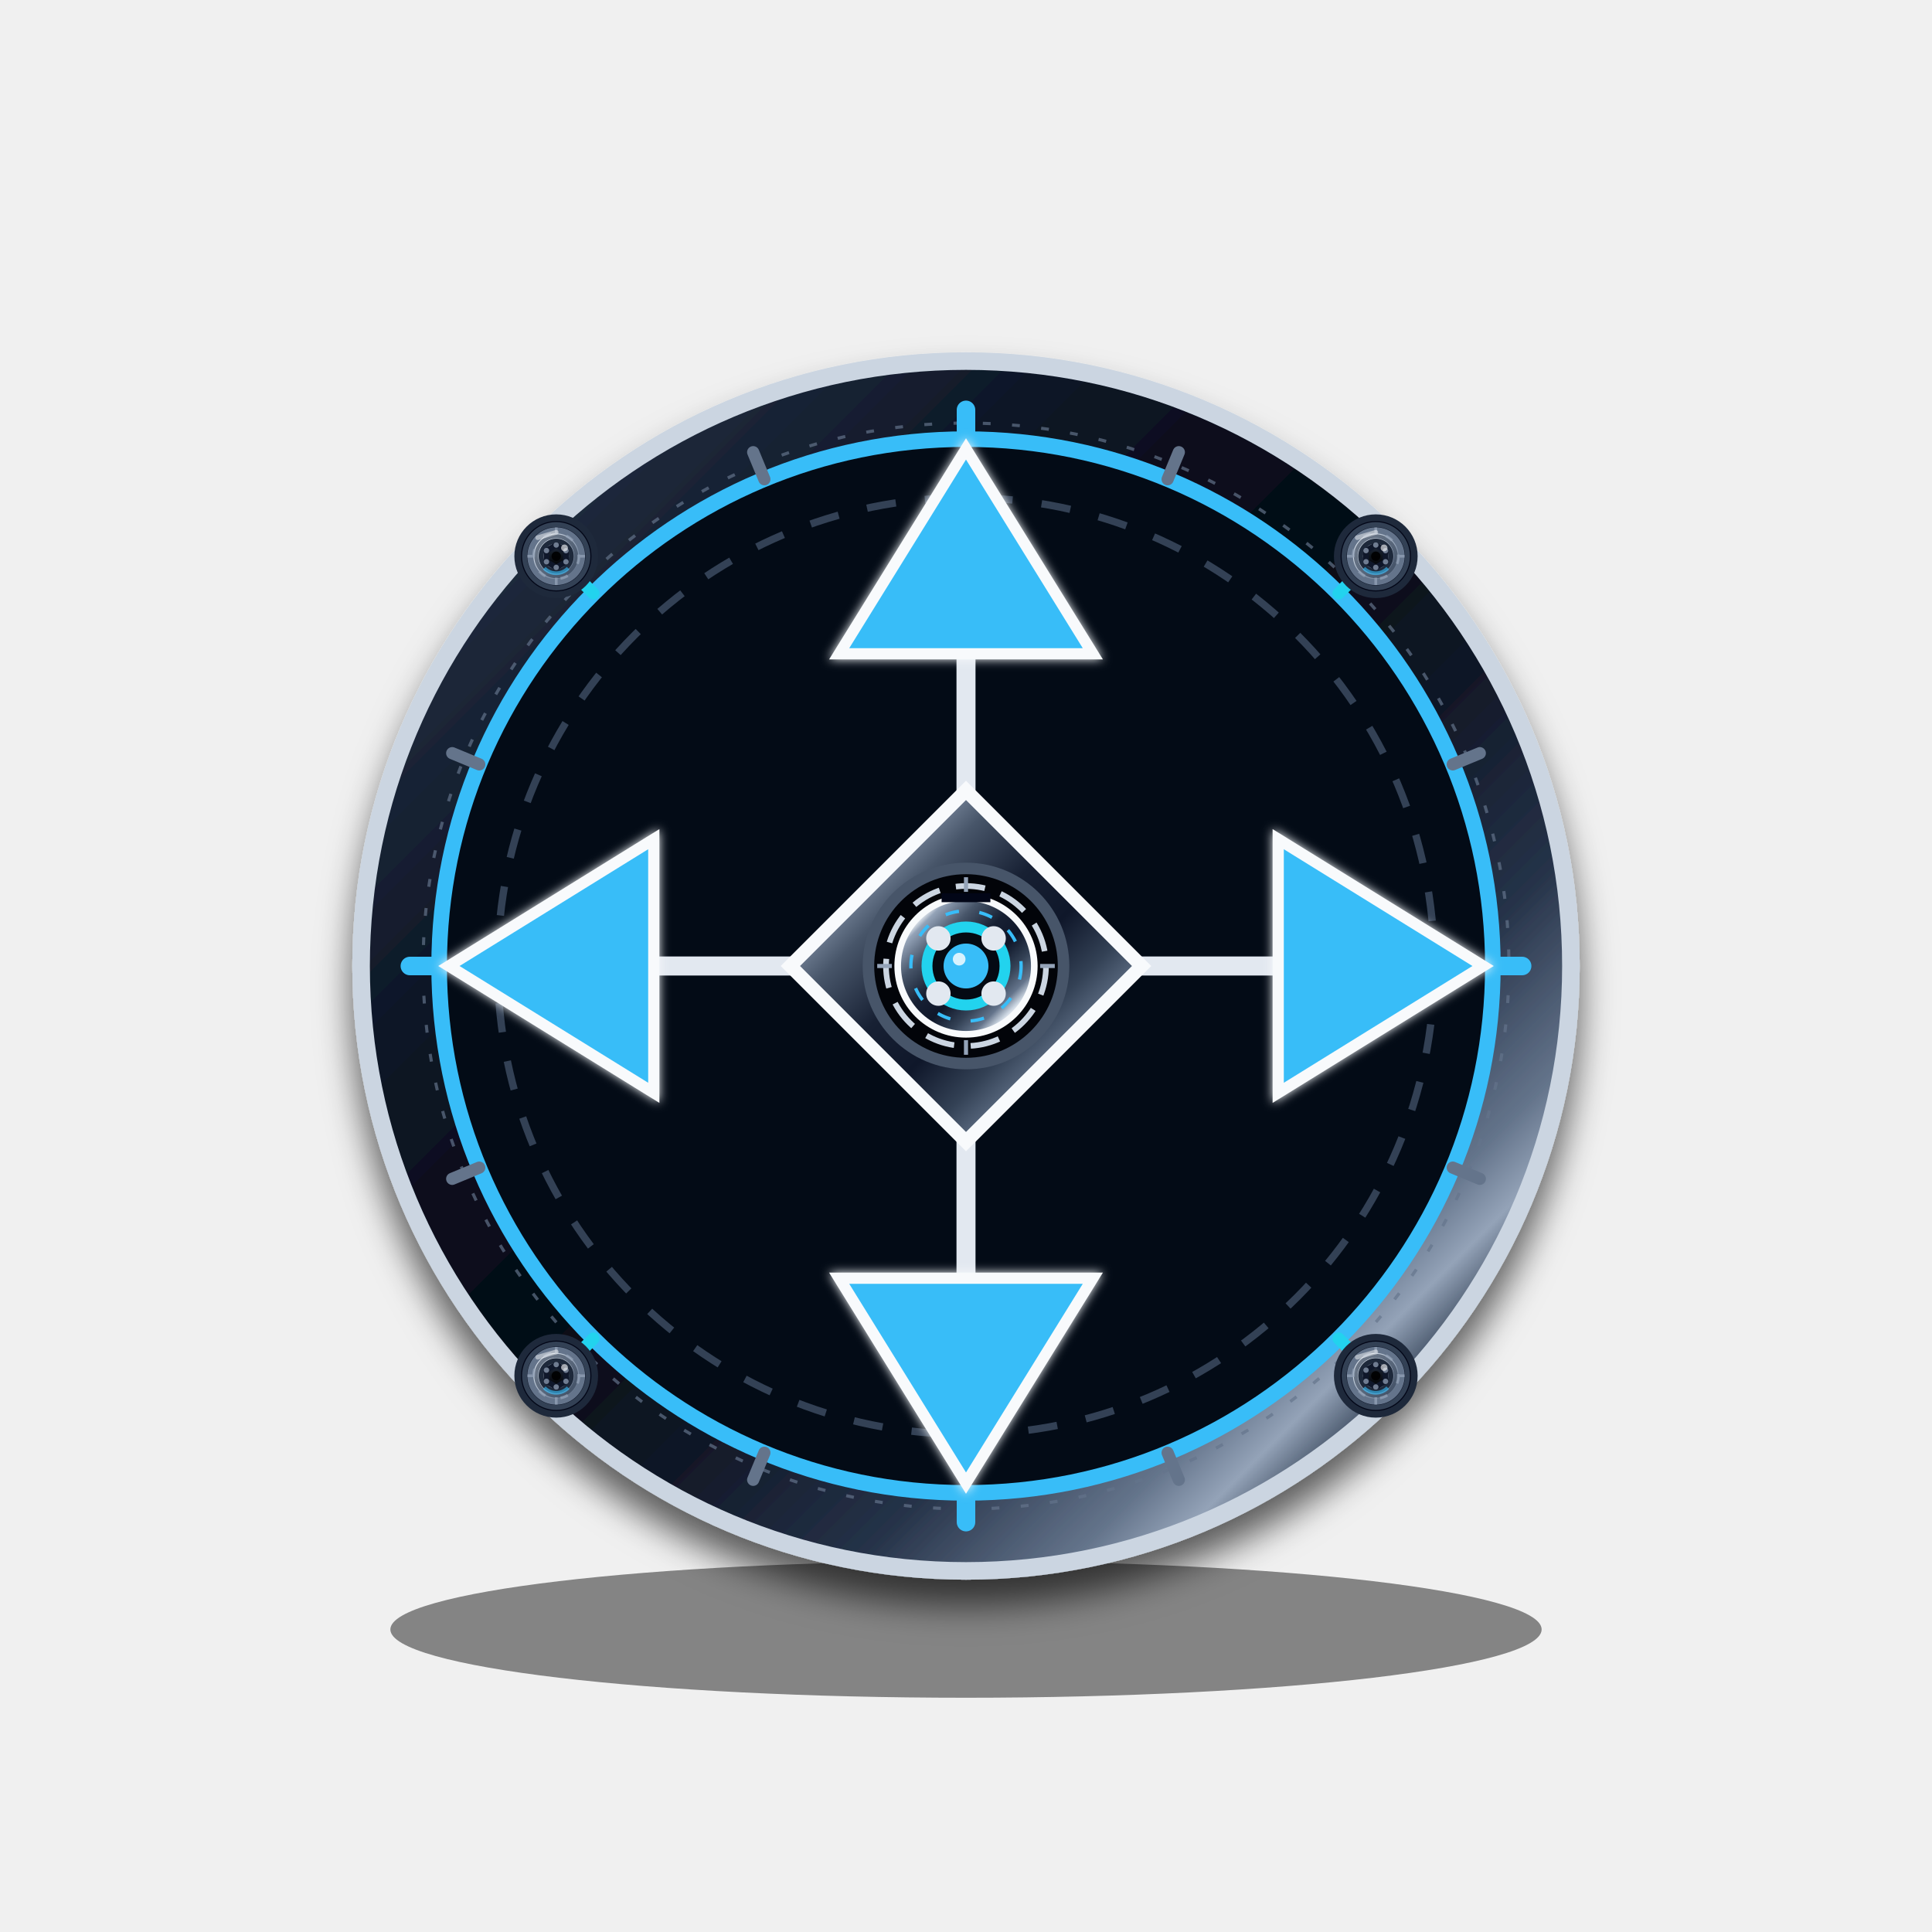
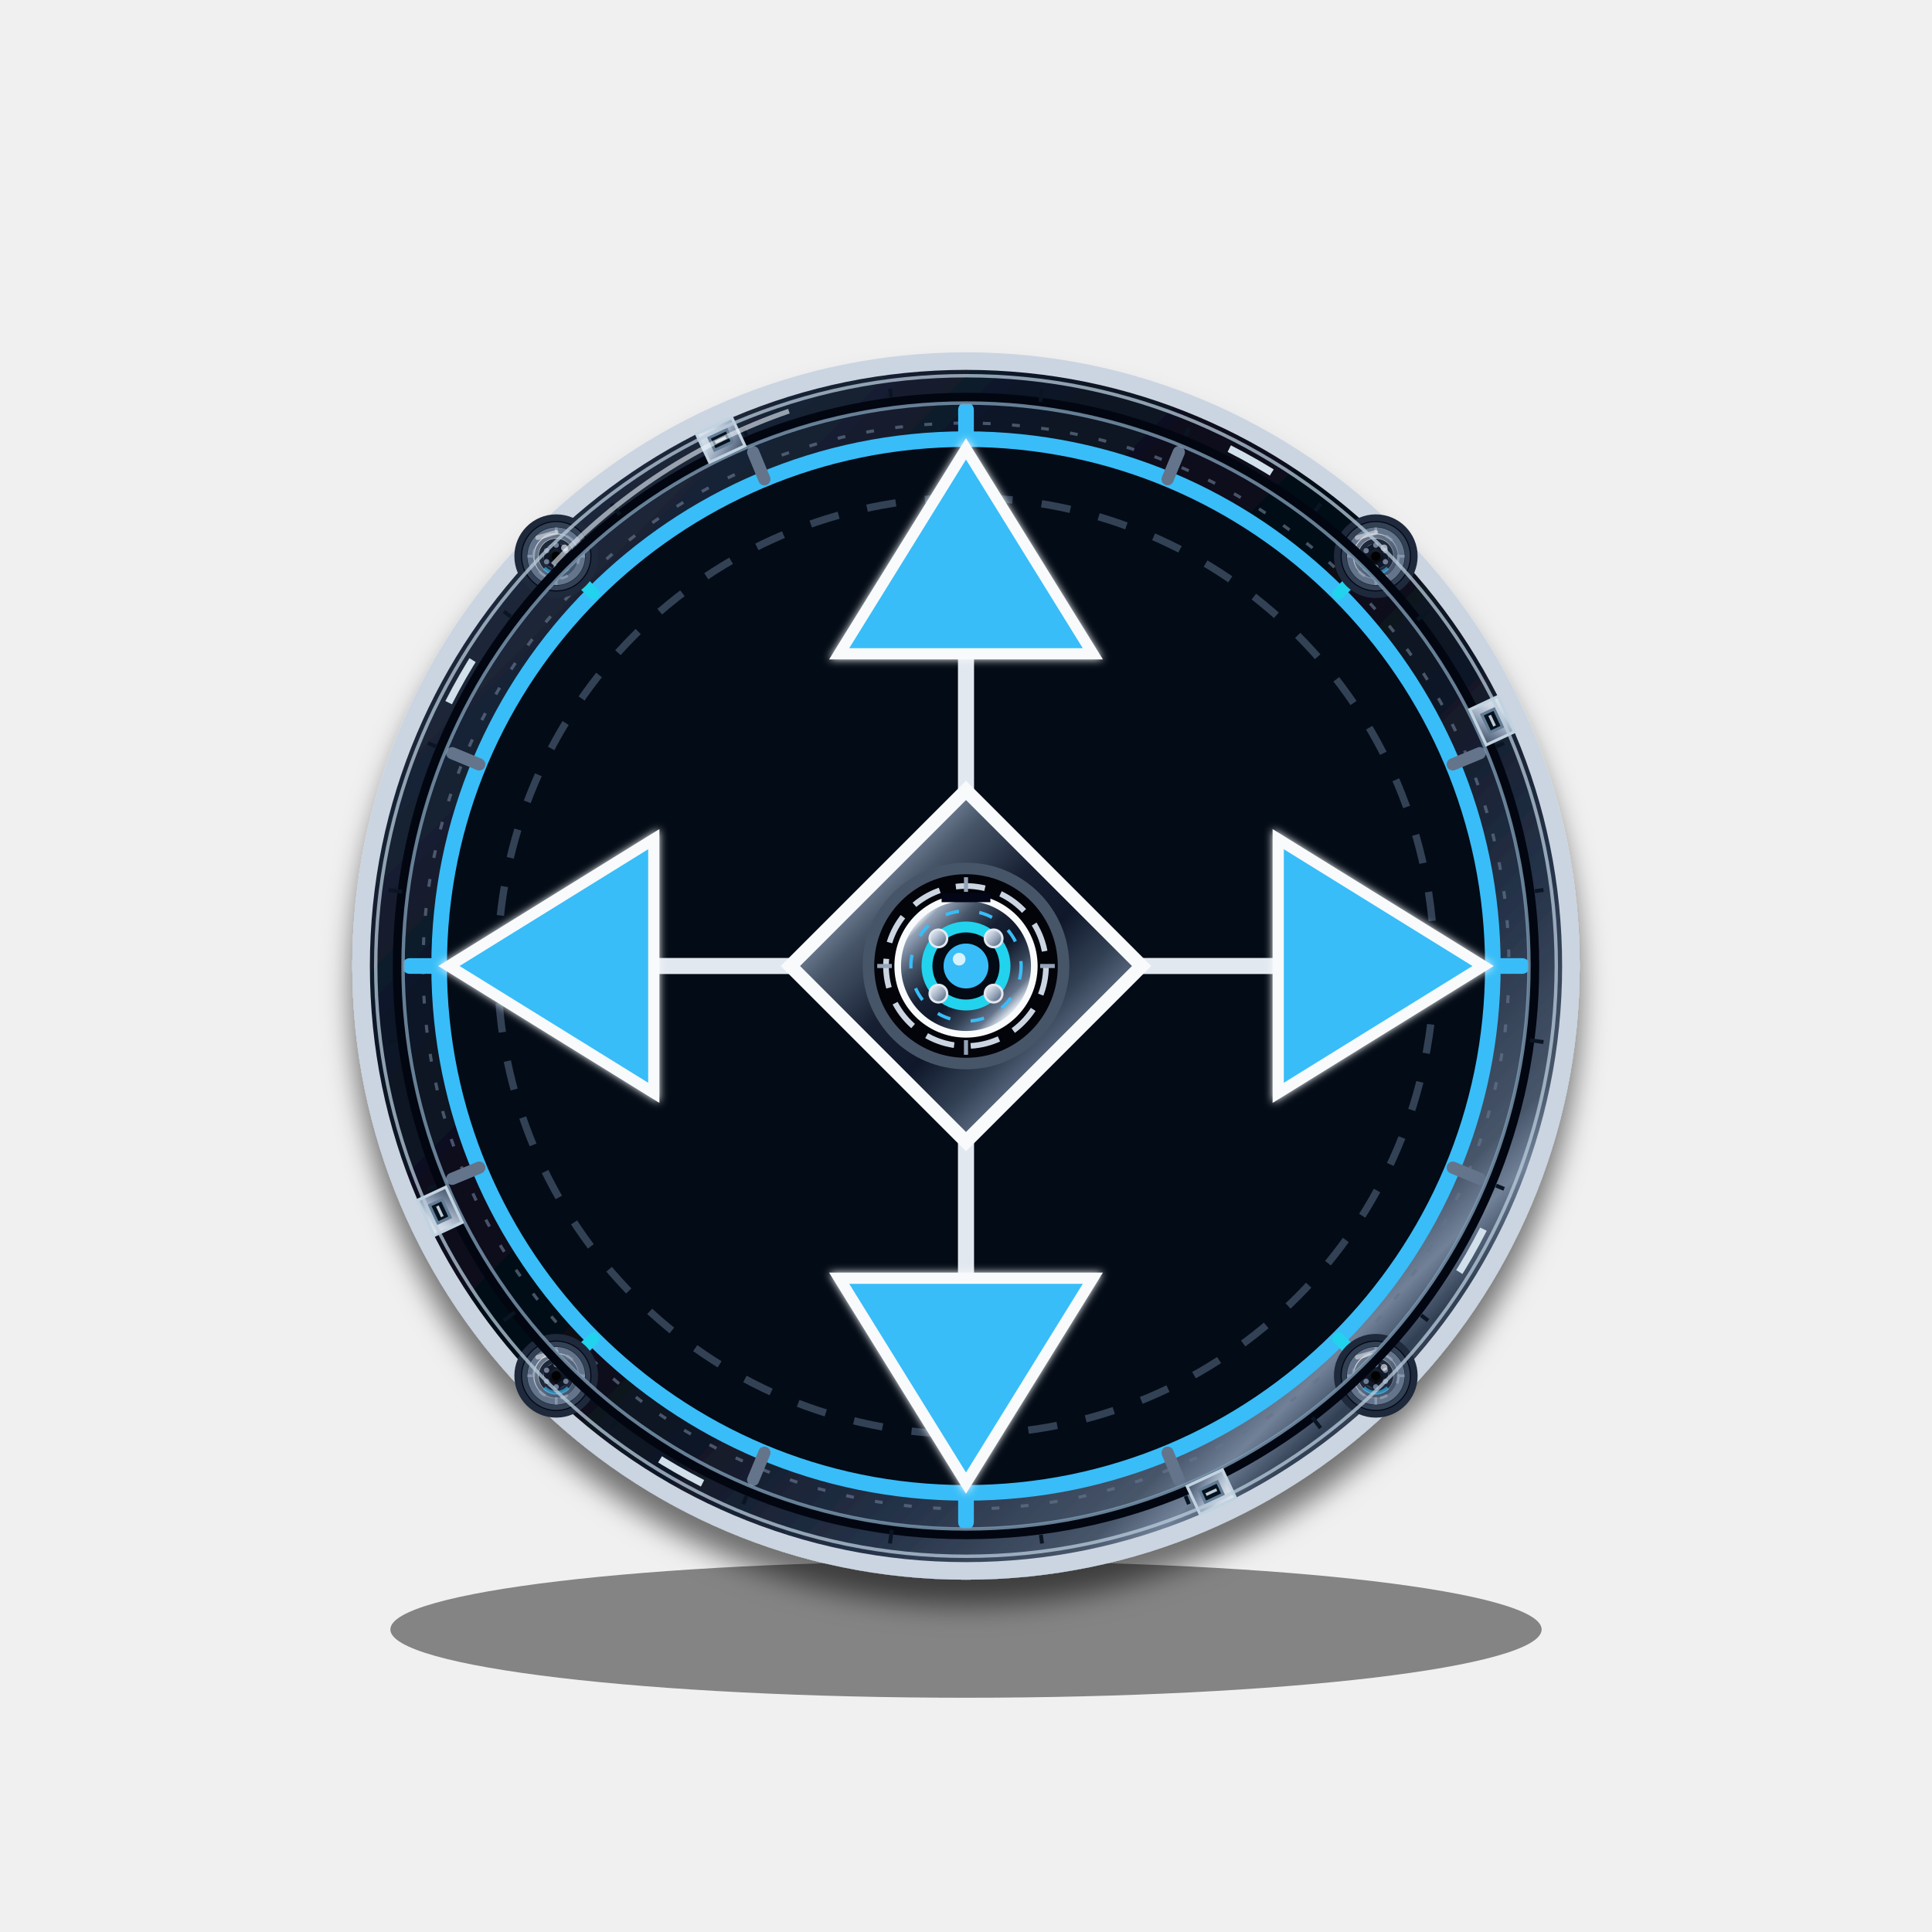
- <svg xmlns="http://www.w3.org/2000/svg" width="200" height="200" viewBox="0 0 200 200" role="img" aria-label="Desplazar vista" data-icon="pan" data-semantic="camera pan tactile-control" data-line-treatment="refined" data-component-refinement="precision-components-v13" data-material-finish="micro-etched-v13" data-mounting-grammar="equipment-mounted-controls-independent" data-screw-style="layered-hex-socket" shape-rendering="geometricPrecision">
+ <svg xmlns="http://www.w3.org/2000/svg" width="200" height="200" viewBox="0 0 200 200" role="img" aria-label="Desplazar vista" data-icon="pan" data-semantic="camera pan tactile-control" data-line-treatment="refined" data-component-refinement="precision-components-v15" data-material-finish="micro-etched-v15" data-mounting-grammar="equipment-mounted-controls-independent" data-screw-style="layered-hex-socket" shape-rendering="geometricPrecision">
  <style>.alive{transform-box:fill-box;transform-origin:center;animation:pan-alive 4.8s ease-in-out infinite}.pulse{animation:pan-pulse 2.1s ease-in-out infinite}.blink{animation:pan-blink 2.7s ease-in-out infinite}.orbit,.mechanical{transform-box:fill-box;transform-origin:center;animation:pan-orbit 14s linear infinite}.mechanical{animation-duration:18s}.orbit.reverse{animation-direction:reverse}.flow{animation:pan-flow 3s linear infinite}.scan{animation:pan-scan 3.8s ease-in-out infinite}.breath{transform-box:fill-box;transform-origin:center;animation:pan-breath 4.2s ease-in-out infinite}@keyframes pan-alive{50%{transform:translateY(-1px)}}@keyframes pan-pulse{50%{opacity:.38}}@keyframes pan-blink{50%{opacity:.58}}@keyframes pan-orbit{to{transform:rotate(360deg)}}@keyframes pan-flow{to{stroke-dashoffset:-39}}@keyframes pan-scan{0%,100%{transform:translateY(-15px);opacity:.25}50%{transform:translateY(15px);opacity:1}}@keyframes pan-breath{50%{transform:scale(1.018)}}@media(prefers-reduced-motion:reduce){.alive,.pulse,.blink,.orbit,.mechanical,.flow,.scan,.breath{animation:none}}</style>
  <defs>
    <linearGradient id="metal" x1="0" y1="0" x2="1" y2="1">
      <stop stop-color="#0b1220" />
      <stop offset=".055" stop-color="#334155" />
      <stop offset=".095" stop-color="#94a3b8" />
      <stop offset=".125" stop-color="#e2e8f0" />
      <stop offset=".15" stop-color="#f8fafc" />
      <stop offset=".19" stop-color="#94a3b8" />
      <stop offset=".31" stop-color="#475569" />
      <stop offset=".45" stop-color="#172033" />
      <stop offset=".57" stop-color="#0f172a" />
      <stop offset=".68" stop-color="#334155" />
      <stop offset=".77" stop-color="#64748b" />
      <stop offset=".825" stop-color="#cbd5e1" />
      <stop offset=".85" stop-color="#f8fafc" />
      <stop offset=".89" stop-color="#64748b" />
      <stop offset=".955" stop-color="#1e293b" />
      <stop offset="1" stop-color="#080d18" />
    </linearGradient>
    <linearGradient id="dark-metal" x1="0" y1="0" x2="1" y2="1">
      <stop stop-color="#64748b" />
      <stop offset=".04" stop-color="#a8b5c7" />
      <stop offset=".07" stop-color="#475569" />
      <stop offset=".15" stop-color="#1e293b" />
      <stop offset=".31" stop-color="#0b1424" />
      <stop offset=".47" stop-color="#050b16" />
      <stop offset=".59" stop-color="#111827" />
      <stop offset=".7" stop-color="#253248" />
-       <stop offset=".79" stop-color="#64748b" />
-       <stop offset=".825" stop-color="#94a3b8" />
-       <stop offset=".86" stop-color="#334155" />
+       <stop offset=".79" stop-color="#475569" />
+       <stop offset=".815" stop-color="#718198" />
+       <stop offset=".84" stop-color="#334155" />
      <stop offset=".92" stop-color="#111827" />
      <stop offset="1" stop-color="#020617" />
    </linearGradient>
    <linearGradient id="screw-metal" x1="0" y1="0" x2="1" y2="1">
      <stop stop-color="#e2e8f0" />
      <stop offset=".28" stop-color="#cbd5e1" />
      <stop offset=".58" stop-color="#94a3b8" />
      <stop offset=".82" stop-color="#64748b" />
      <stop offset="1" stop-color="#475569" />
    </linearGradient>
    <linearGradient id="screw-socket" x1="0" y1="0" x2="0" y2="1">
      <stop stop-color="#1e293b" />
      <stop offset="1" stop-color="#000" />
    </linearGradient>
    <linearGradient id="accent" x1="0" y1="0" x2="1" y2="1">
      <stop stop-color="#38bdf8" />
      <stop offset=".56" stop-color="#22d3ee" />
      <stop offset="1" stop-color="#f8fafc" />
    </linearGradient>
    <radialGradient id="glass">
      <stop stop-color="#f8fafc" stop-opacity=".18" />
      <stop offset=".12" stop-color="#38bdf8" stop-opacity=".32" />
      <stop offset=".46" stop-color="#101827" />
      <stop offset=".78" stop-color="#07101d" />
      <stop offset="1" stop-color="#020409" />
    </radialGradient>
    <filter id="shadow" x="-45%" y="-45%" width="190%" height="200%">
-       <feDropShadow dx="0" dy="2.6" stdDeviation="1.8" flood-color="#000" flood-opacity=".62" />
+       <feDropShadow dx="0" dy="2.6" stdDeviation="1.45" flood-color="#000" flood-opacity=".54" />
    </filter>
    <filter id="soft-glow" x="-70%" y="-70%" width="240%" height="240%">
-       <feGaussianBlur stdDeviation=".52" result="blur" />
+       <feGaussianBlur stdDeviation=".42" result="blur" />
      <feMerge>
        <feMergeNode in="blur" />
        <feMergeNode in="SourceGraphic" />
      </feMerge>
    </filter>
  </defs>
-   <g data-detail-scale="navigation-readable" data-detail-pass="precision-finish-v13" data-symbol="camera pan tactile-control" transform="translate(100 100) scale(1.01) translate(-100 -100)">
+   <g data-detail-scale="navigation-readable" data-detail-pass="precision-finish-v15" data-symbol="camera pan tactile-control" transform="translate(100 100) scale(1.01) translate(-100 -100)">
    <g class="alive" data-motion="semantic-micro-motion">
      <g data-detail="micro-surface-finish">
        <g data-control-symbol="four-way-pan">
          <ellipse cx="100" cy="168" rx="59" ry="7" fill="#000" opacity=".45" />
          <circle cx="100" cy="100" r="62" fill="url(#dark-metal)" stroke="#cbd5e1" stroke-width="1.8" filter="url(#shadow)" />
          <circle cx="100" cy="100" r="54" fill="#030b16" stroke="#38bdf8" stroke-width="1.6" />
          <circle cx="100" cy="100" r="48" fill="none" stroke="#334155" stroke-width=".75" stroke-dasharray="3 3" />
          <g data-detail="calibration-ring">
            <circle cx="100" cy="100" r="55.65" fill="none" stroke="#64748b" stroke-width=".32" stroke-dasharray=".8 2.2" opacity=".68" />
-             <path d="M100 43v3" transform="rotate(0 100 100)" stroke="#38bdf8" stroke-width="1.9" stroke-linecap="round" />
+             <path d="M100 43v3" transform="rotate(0 100 100)" stroke="#38bdf8" stroke-width="1.61" stroke-linecap="round" />
            <path d="M100 43v3" transform="rotate(22.5 100 100)" stroke="#64748b" stroke-width="1.25" stroke-linecap="round" />
            <path d="M100 43v3" transform="rotate(45 100 100)" stroke="#22d3ee" stroke-width="1.25" stroke-linecap="round" />
            <path d="M100 43v3" transform="rotate(67.5 100 100)" stroke="#64748b" stroke-width="1.25" stroke-linecap="round" />
-             <path d="M100 43v3" transform="rotate(90 100 100)" stroke="#38bdf8" stroke-width="1.9" stroke-linecap="round" />
+             <path d="M100 43v3" transform="rotate(90 100 100)" stroke="#38bdf8" stroke-width="1.61" stroke-linecap="round" />
            <path d="M100 43v3" transform="rotate(112.5 100 100)" stroke="#64748b" stroke-width="1.25" stroke-linecap="round" />
            <path d="M100 43v3" transform="rotate(135 100 100)" stroke="#22d3ee" stroke-width="1.25" stroke-linecap="round" />
            <path d="M100 43v3" transform="rotate(157.5 100 100)" stroke="#64748b" stroke-width="1.25" stroke-linecap="round" />
-             <path d="M100 43v3" transform="rotate(180 100 100)" stroke="#38bdf8" stroke-width="1.9" stroke-linecap="round" />
+             <path d="M100 43v3" transform="rotate(180 100 100)" stroke="#38bdf8" stroke-width="1.61" stroke-linecap="round" />
            <path d="M100 43v3" transform="rotate(202.5 100 100)" stroke="#64748b" stroke-width="1.25" stroke-linecap="round" />
            <path d="M100 43v3" transform="rotate(225 100 100)" stroke="#22d3ee" stroke-width="1.25" stroke-linecap="round" />
            <path d="M100 43v3" transform="rotate(247.5 100 100)" stroke="#64748b" stroke-width="1.25" stroke-linecap="round" />
-             <path d="M100 43v3" transform="rotate(270 100 100)" stroke="#38bdf8" stroke-width="1.9" stroke-linecap="round" />
+             <path d="M100 43v3" transform="rotate(270 100 100)" stroke="#38bdf8" stroke-width="1.61" stroke-linecap="round" />
            <path d="M100 43v3" transform="rotate(292.5 100 100)" stroke="#64748b" stroke-width="1.25" stroke-linecap="round" />
            <path d="M100 43v3" transform="rotate(315 100 100)" stroke="#22d3ee" stroke-width="1.25" stroke-linecap="round" />
            <path d="M100 43v3" transform="rotate(337.5 100 100)" stroke="#64748b" stroke-width="1.25" stroke-linecap="round" />
          </g>
-           <path d="M100 63v74M63 100h74" stroke="#e2e8f0" stroke-width="1.95" stroke-linecap="round" />
+           <path d="M100 63v74M63 100h74" stroke="#e2e8f0" stroke-width="1.65" stroke-linecap="round" />
          <path d="M100 47 87 68h26ZM100 153l-13-21h26ZM47 100l21-13v26Zm106 0-21-13v26Z" fill="#38bdf8" stroke="#f8fafc" stroke-width="1.15" filter="url(#soft-glow)" />
          <path d="m100 82 18 18-18 18-18-18Z" fill="url(#metal)" stroke="#f8fafc" stroke-width="1.4" />
          <g data-detail="keyed-interface-socket">
            <circle cx="100" cy="100" r="10" fill="#020409" stroke="#475569" stroke-width="1.18" />
            <circle cx="100" cy="100" r="8.2" fill="none" stroke="#cbd5e1" stroke-width=".58" stroke-dasharray="3 1.7" />
            <g data-detail="interface-lock-tabs" stroke="#94a3b8" stroke-width=".42">
              <path d="M100 90.9v1.5M100 109.1v-1.5M90.9 100h1.5M109.1 100h-1.5" />
            </g>
            <circle cx="100" cy="100" r="7" fill="url(#metal)" stroke="#f8fafc" stroke-width=".68" />
            <circle cx="100" cy="100" r="5.65" fill="none" stroke="#38bdf8" stroke-width=".34" stroke-dasharray="1.4 2.1" />
            <circle cx="100" cy="100" r="4" fill="#040a13" stroke="#22d3ee" stroke-width="1.12" />
-             <circle cx="102.83" cy="97.17" r="1.25" fill="#e2e8f0" />
-             <circle cx="102.83" cy="102.83" r="1.25" fill="#e2e8f0" />
-             <circle cx="97.17" cy="102.83" r="1.25" fill="#e2e8f0" />
-             <circle cx="97.17" cy="97.17" r="1.25" fill="#e2e8f0" />
+             <circle cx="102.83" cy="97.17" r="0.9" fill="url(#screw-metal)" stroke="#e2e8f0" stroke-width=".24" />
+             <circle cx="102.83" cy="102.83" r="0.9" fill="url(#screw-metal)" stroke="#e2e8f0" stroke-width=".24" />
+             <circle cx="97.17" cy="102.83" r="0.9" fill="url(#screw-metal)" stroke="#e2e8f0" stroke-width=".24" />
+             <circle cx="97.17" cy="97.17" r="0.9" fill="url(#screw-metal)" stroke="#e2e8f0" stroke-width=".24" />
            <path d="M97.5 93h5" stroke="#020617" stroke-width=".92" />
            <circle cx="100" cy="100" r="2.3" fill="#38bdf8" />
            <circle cx="99.3" cy="99.3" r=".65" fill="#fff" opacity=".8" />
          </g>
          <g transform="translate(58 58)" data-detail="hex-socket-screw">
            <circle r="3.95" fill="#020617" stroke="#1e293b" stroke-width=".68" />
            <circle r="3.25" fill="#0f172a" stroke="#334155" stroke-width=".5" />
            <circle r="2.65" fill="url(#screw-metal)" stroke="#64748b" stroke-width=".62" />
            <circle r="2.05" fill="none" stroke="#334155" stroke-width=".4" opacity=".65" />
            <g data-detail="screw-machining-index" fill="none" stroke="#94a3b8" stroke-width=".28" opacity=".72">
              <circle r="2.32" stroke-dasharray=".8 1.6" />
              <path d="M0 -2.95v.75M0 2.95v-.75M-2.95 0h.75M2.95 0h-.75" />
            </g>
            <circle r="1.55" fill="none" stroke="#1e293b" stroke-width=".5" />
-             <polygon points="0.00,-1.15 1.00,-0.57 1.00,0.57 0.00,1.15 -1.00,0.57 -1.00,-0.58" fill="url(#screw-socket)" stroke="#0f172a" stroke-width=".58" />
-             <circle cx="0.00" cy="-1.15" r=".28" fill="#94a3b8" opacity=".72" />
-             <circle cx="1.00" cy="-0.57" r=".28" fill="#94a3b8" opacity=".72" />
-             <circle cx="1.00" cy="0.57" r=".28" fill="#94a3b8" opacity=".72" />
-             <circle cx="0.00" cy="1.15" r=".28" fill="#94a3b8" opacity=".72" />
-             <circle cx="-1.00" cy="0.57" r=".28" fill="#94a3b8" opacity=".72" />
-             <circle cx="-1.00" cy="-0.58" r=".28" fill="#94a3b8" opacity=".72" />
+             <polygon points="0.00,-1.14 0.99,-0.57 0.99,0.57 0.00,1.14 -0.99,0.57 -0.99,-0.57" fill="url(#screw-socket)" stroke="#0f172a" stroke-width=".58" />
+             <circle cx="0.00" cy="-1.14" r=".28" fill="#94a3b8" opacity=".72" />
+             <circle cx="0.99" cy="-0.57" r=".28" fill="#94a3b8" opacity=".72" />
+             <circle cx="0.99" cy="0.57" r=".28" fill="#94a3b8" opacity=".72" />
+             <circle cx="0.00" cy="1.14" r=".28" fill="#94a3b8" opacity=".72" />
+             <circle cx="-0.99" cy="0.57" r=".28" fill="#94a3b8" opacity=".72" />
+             <circle cx="-0.99" cy="-0.57" r=".28" fill="#94a3b8" opacity=".72" />
            <circle r="0.48" fill="#000" opacity=".92" />
            <path d="M-1.9 -1.9 0 -2.45" fill="none" stroke="#fff" stroke-width=".48" stroke-linecap="round" opacity=".46" />
            <path d="M-1.224 1.224A1.7 1.7 0 0 0 1.224 1.224" fill="none" stroke="#38bdf8" stroke-width=".38" opacity=".62" />
            <circle cx="0.85" cy="-0.85" r=".35" fill="#fff" opacity=".6" />
          </g>
          <g transform="translate(58 142)" data-detail="hex-socket-screw">
            <circle r="3.95" fill="#020617" stroke="#1e293b" stroke-width=".68" />
            <circle r="3.25" fill="#0f172a" stroke="#334155" stroke-width=".5" />
            <circle r="2.65" fill="url(#screw-metal)" stroke="#64748b" stroke-width=".62" />
            <circle r="2.05" fill="none" stroke="#334155" stroke-width=".4" opacity=".65" />
            <g data-detail="screw-machining-index" fill="none" stroke="#94a3b8" stroke-width=".28" opacity=".72">
              <circle r="2.32" stroke-dasharray=".8 1.6" />
              <path d="M0 -2.95v.75M0 2.95v-.75M-2.95 0h.75M2.95 0h-.75" />
            </g>
            <circle r="1.55" fill="none" stroke="#1e293b" stroke-width=".5" />
-             <polygon points="0.00,-1.15 1.00,-0.57 1.00,0.57 0.00,1.15 -1.00,0.57 -1.00,-0.58" fill="url(#screw-socket)" stroke="#0f172a" stroke-width=".58" />
-             <circle cx="0.00" cy="-1.15" r=".28" fill="#94a3b8" opacity=".72" />
-             <circle cx="1.00" cy="-0.57" r=".28" fill="#94a3b8" opacity=".72" />
-             <circle cx="1.00" cy="0.57" r=".28" fill="#94a3b8" opacity=".72" />
-             <circle cx="0.00" cy="1.15" r=".28" fill="#94a3b8" opacity=".72" />
-             <circle cx="-1.00" cy="0.57" r=".28" fill="#94a3b8" opacity=".72" />
-             <circle cx="-1.00" cy="-0.58" r=".28" fill="#94a3b8" opacity=".72" />
+             <polygon points="0.00,-1.14 0.99,-0.57 0.99,0.57 0.00,1.14 -0.99,0.57 -0.99,-0.57" fill="url(#screw-socket)" stroke="#0f172a" stroke-width=".58" />
+             <circle cx="0.00" cy="-1.14" r=".28" fill="#94a3b8" opacity=".72" />
+             <circle cx="0.99" cy="-0.57" r=".28" fill="#94a3b8" opacity=".72" />
+             <circle cx="0.99" cy="0.57" r=".28" fill="#94a3b8" opacity=".72" />
+             <circle cx="0.00" cy="1.14" r=".28" fill="#94a3b8" opacity=".72" />
+             <circle cx="-0.99" cy="0.57" r=".28" fill="#94a3b8" opacity=".72" />
+             <circle cx="-0.99" cy="-0.57" r=".28" fill="#94a3b8" opacity=".72" />
            <circle r="0.48" fill="#000" opacity=".92" />
            <path d="M-1.9 -1.9 0 -2.45" fill="none" stroke="#fff" stroke-width=".48" stroke-linecap="round" opacity=".46" />
            <path d="M-1.224 1.224A1.7 1.7 0 0 0 1.224 1.224" fill="none" stroke="#38bdf8" stroke-width=".38" opacity=".62" />
            <circle cx="0.85" cy="-0.85" r=".35" fill="#fff" opacity=".6" />
          </g>
          <g transform="translate(142 58)" data-detail="hex-socket-screw">
            <circle r="3.95" fill="#020617" stroke="#1e293b" stroke-width=".68" />
            <circle r="3.25" fill="#0f172a" stroke="#334155" stroke-width=".5" />
            <circle r="2.65" fill="url(#screw-metal)" stroke="#64748b" stroke-width=".62" />
            <circle r="2.05" fill="none" stroke="#334155" stroke-width=".4" opacity=".65" />
            <g data-detail="screw-machining-index" fill="none" stroke="#94a3b8" stroke-width=".28" opacity=".72">
              <circle r="2.32" stroke-dasharray=".8 1.6" />
              <path d="M0 -2.95v.75M0 2.95v-.75M-2.95 0h.75M2.95 0h-.75" />
            </g>
            <circle r="1.55" fill="none" stroke="#1e293b" stroke-width=".5" />
-             <polygon points="0.00,-1.15 1.00,-0.57 1.00,0.57 0.00,1.15 -1.00,0.57 -1.00,-0.58" fill="url(#screw-socket)" stroke="#0f172a" stroke-width=".58" />
-             <circle cx="0.00" cy="-1.15" r=".28" fill="#94a3b8" opacity=".72" />
-             <circle cx="1.00" cy="-0.57" r=".28" fill="#94a3b8" opacity=".72" />
-             <circle cx="1.00" cy="0.57" r=".28" fill="#94a3b8" opacity=".72" />
-             <circle cx="0.00" cy="1.15" r=".28" fill="#94a3b8" opacity=".72" />
-             <circle cx="-1.00" cy="0.57" r=".28" fill="#94a3b8" opacity=".72" />
-             <circle cx="-1.00" cy="-0.58" r=".28" fill="#94a3b8" opacity=".72" />
+             <polygon points="0.00,-1.14 0.99,-0.57 0.99,0.57 0.00,1.14 -0.99,0.57 -0.99,-0.57" fill="url(#screw-socket)" stroke="#0f172a" stroke-width=".58" />
+             <circle cx="0.00" cy="-1.14" r=".28" fill="#94a3b8" opacity=".72" />
+             <circle cx="0.99" cy="-0.57" r=".28" fill="#94a3b8" opacity=".72" />
+             <circle cx="0.99" cy="0.57" r=".28" fill="#94a3b8" opacity=".72" />
+             <circle cx="0.00" cy="1.14" r=".28" fill="#94a3b8" opacity=".72" />
+             <circle cx="-0.99" cy="0.57" r=".28" fill="#94a3b8" opacity=".72" />
+             <circle cx="-0.99" cy="-0.57" r=".28" fill="#94a3b8" opacity=".72" />
            <circle r="0.48" fill="#000" opacity=".92" />
            <path d="M-1.9 -1.9 0 -2.45" fill="none" stroke="#fff" stroke-width=".48" stroke-linecap="round" opacity=".46" />
            <path d="M-1.224 1.224A1.7 1.7 0 0 0 1.224 1.224" fill="none" stroke="#38bdf8" stroke-width=".38" opacity=".62" />
            <circle cx="0.85" cy="-0.85" r=".35" fill="#fff" opacity=".6" />
          </g>
          <g transform="translate(142 142)" data-detail="hex-socket-screw">
            <circle r="3.95" fill="#020617" stroke="#1e293b" stroke-width=".68" />
            <circle r="3.25" fill="#0f172a" stroke="#334155" stroke-width=".5" />
            <circle r="2.65" fill="url(#screw-metal)" stroke="#64748b" stroke-width=".62" />
            <circle r="2.05" fill="none" stroke="#334155" stroke-width=".4" opacity=".65" />
            <g data-detail="screw-machining-index" fill="none" stroke="#94a3b8" stroke-width=".28" opacity=".72">
              <circle r="2.32" stroke-dasharray=".8 1.6" />
              <path d="M0 -2.95v.75M0 2.95v-.75M-2.95 0h.75M2.95 0h-.75" />
            </g>
            <circle r="1.55" fill="none" stroke="#1e293b" stroke-width=".5" />
-             <polygon points="0.00,-1.15 1.00,-0.57 1.00,0.57 0.00,1.15 -1.00,0.57 -1.00,-0.58" fill="url(#screw-socket)" stroke="#0f172a" stroke-width=".58" />
-             <circle cx="0.00" cy="-1.15" r=".28" fill="#94a3b8" opacity=".72" />
-             <circle cx="1.00" cy="-0.57" r=".28" fill="#94a3b8" opacity=".72" />
-             <circle cx="1.00" cy="0.57" r=".28" fill="#94a3b8" opacity=".72" />
-             <circle cx="0.00" cy="1.15" r=".28" fill="#94a3b8" opacity=".72" />
-             <circle cx="-1.00" cy="0.57" r=".28" fill="#94a3b8" opacity=".72" />
-             <circle cx="-1.00" cy="-0.58" r=".28" fill="#94a3b8" opacity=".72" />
-             <circle r="0.48" fill="#000" opacity=".92" />
-             <path d="M-1.9 -1.9 0 -2.45" fill="none" stroke="#fff" stroke-width=".48" stroke-linecap="round" opacity=".46" />
-             <path d="M-1.224 1.224A1.7 1.7 0 0 0 1.224 1.224" fill="none" stroke="#38bdf8" stroke-width=".38" opacity=".62" />
-             <circle cx="0.85" cy="-0.85" r=".35" fill="#fff" opacity=".6" />
-           </g>
+             <polygon points="0.00,-1.14 0.99,-0.57 0.99,0.57 0.00,1.14 -0.99,0.57 -0.99,-0.57" fill="url(#screw-socket)" stroke="#0f172a" stroke-width=".58" />
+             <circle cx="0.00" cy="-1.14" r=".28" fill="#94a3b8" opacity=".72" />
+             <circle cx="0.99" cy="-0.57" r=".28" fill="#94a3b8" opacity=".72" />
+             <circle cx="0.99" cy="0.57" r=".28" fill="#94a3b8" opacity=".72" />
+             <circle cx="0.00" cy="1.14" r=".28" fill="#94a3b8" opacity=".72" />
+             <circle cx="-0.99" cy="0.57" r=".28" fill="#94a3b8" opacity=".72" />
+             <circle cx="-0.99" cy="-0.57" r=".28" fill="#94a3b8" opacity=".72" />
+             <circle r="0.48" fill="#000" opacity=".92" />
+             <path d="M-1.9 -1.9 0 -2.45" fill="none" stroke="#fff" stroke-width=".48" stroke-linecap="round" opacity=".46" />
+             <path d="M-1.224 1.224A1.7 1.7 0 0 0 1.224 1.224" fill="none" stroke="#38bdf8" stroke-width=".38" opacity=".62" />
+             <circle cx="0.85" cy="-0.85" r=".35" fill="#fff" opacity=".6" />
+           </g>
+         </g>
+         <g data-detail="precision-control-rim" pointer-events="none" fill="none">
+           <g data-detail="control-recessed-bearing">
+             <circle cx="100" cy="100" r="58.2" stroke="#020610" stroke-width="1.1" />
+             <circle cx="100" cy="100" r="57.7" stroke="#7e9cb5" stroke-width=".35" opacity=".8" />
+             <circle cx="100" cy="100" r="59.5" stroke="#d1e0eb" stroke-width=".75" stroke-dasharray="5 88.462" transform="rotate(27 100 100)" />
+           </g>
+           <g data-detail="control-bearing-retainers">
+             <g transform="rotate(65 100 100)">
+               <path d="M98 38.9h4v3.2h-4Z" fill="url(#screw-metal)" stroke="#c1d3e0" stroke-width=".3" />
+               <path d="M99 39.8h2v1.4h-2Z" fill="#07121e" stroke="#637d94" stroke-width=".3" />
+               <path d="M99.4 40.5h1.2" stroke="#bacad7" stroke-width=".3" />
+             </g>
+             <g transform="rotate(155 100 100)">
+               <path d="M98 38.9h4v3.2h-4Z" fill="url(#screw-metal)" stroke="#c1d3e0" stroke-width=".3" />
+               <path d="M99 39.8h2v1.4h-2Z" fill="#07121e" stroke="#637d94" stroke-width=".3" />
+               <path d="M99.4 40.5h1.2" stroke="#bacad7" stroke-width=".3" />
+             </g>
+             <g transform="rotate(245 100 100)">
+               <path d="M98 38.9h4v3.2h-4Z" fill="url(#screw-metal)" stroke="#c1d3e0" stroke-width=".3" />
+               <path d="M99 39.8h2v1.4h-2Z" fill="#07121e" stroke="#637d94" stroke-width=".3" />
+               <path d="M99.4 40.5h1.2" stroke="#bacad7" stroke-width=".3" />
+             </g>
+             <g transform="rotate(335 100 100)">
+               <path d="M98 38.9h4v3.2h-4Z" fill="url(#screw-metal)" stroke="#c1d3e0" stroke-width=".3" />
+               <path d="M99 39.8h2v1.4h-2Z" fill="#07121e" stroke="#637d94" stroke-width=".3" />
+               <path d="M99.4 40.5h1.2" stroke="#bacad7" stroke-width=".3" />
+             </g>
+           </g>
+           <circle cx="100" cy="100" r="60.5" stroke="#bacddd" stroke-width=".35" opacity=".75" />
+           <path d="M100 40.3v1.4" transform="rotate(7.5 100 100)" stroke="#0a1524" stroke-width=".4" />
+           <path d="M100 40.3v0.9" transform="rotate(22.5 100 100)" stroke="#0a1524" stroke-width=".4" />
+           <path d="M100 40.3v0.9" transform="rotate(37.5 100 100)" stroke="#0a1524" stroke-width=".4" />
+           <path d="M100 40.3v1.4" transform="rotate(52.5 100 100)" stroke="#0a1524" stroke-width=".4" />
+           <path d="M100 40.3v0.9" transform="rotate(67.5 100 100)" stroke="#0a1524" stroke-width=".4" />
+           <path d="M100 40.3v0.9" transform="rotate(82.5 100 100)" stroke="#0a1524" stroke-width=".4" />
+           <path d="M100 40.3v1.4" transform="rotate(97.5 100 100)" stroke="#0a1524" stroke-width=".4" />
+           <path d="M100 40.3v0.9" transform="rotate(112.5 100 100)" stroke="#0a1524" stroke-width=".4" />
+           <path d="M100 40.3v0.9" transform="rotate(127.5 100 100)" stroke="#0a1524" stroke-width=".4" />
+           <path d="M100 40.3v1.4" transform="rotate(142.5 100 100)" stroke="#0a1524" stroke-width=".4" />
+           <path d="M100 40.3v0.9" transform="rotate(157.5 100 100)" stroke="#0a1524" stroke-width=".4" />
+           <path d="M100 40.3v0.9" transform="rotate(172.5 100 100)" stroke="#0a1524" stroke-width=".4" />
+           <path d="M100 40.3v1.4" transform="rotate(187.5 100 100)" stroke="#0a1524" stroke-width=".4" />
+           <path d="M100 40.3v0.9" transform="rotate(202.5 100 100)" stroke="#0a1524" stroke-width=".4" />
+           <path d="M100 40.3v0.9" transform="rotate(217.5 100 100)" stroke="#0a1524" stroke-width=".4" />
+           <path d="M100 40.3v1.4" transform="rotate(232.5 100 100)" stroke="#0a1524" stroke-width=".4" />
+           <path d="M100 40.3v0.9" transform="rotate(247.5 100 100)" stroke="#0a1524" stroke-width=".4" />
+           <path d="M100 40.3v0.9" transform="rotate(262.5 100 100)" stroke="#0a1524" stroke-width=".4" />
+           <path d="M100 40.3v1.4" transform="rotate(277.5 100 100)" stroke="#0a1524" stroke-width=".4" />
+           <path d="M100 40.3v0.9" transform="rotate(292.5 100 100)" stroke="#0a1524" stroke-width=".4" />
+           <path d="M100 40.3v0.9" transform="rotate(307.5 100 100)" stroke="#0a1524" stroke-width=".4" />
+           <path d="M100 40.3v1.4" transform="rotate(322.5 100 100)" stroke="#0a1524" stroke-width=".4" />
+           <path d="M100 40.3v0.9" transform="rotate(337.5 100 100)" stroke="#0a1524" stroke-width=".4" />
+           <path d="M100 40.3v0.9" transform="rotate(352.5 100 100)" stroke="#0a1524" stroke-width=".4" />
+           <path d="M57.65 58.86A59.5 59.5 0 0 1 81.85 43.13" stroke="#edf7ff" stroke-width=".5" opacity=".6" />
        </g>
      </g>
    </g>
  </g>
</svg>
